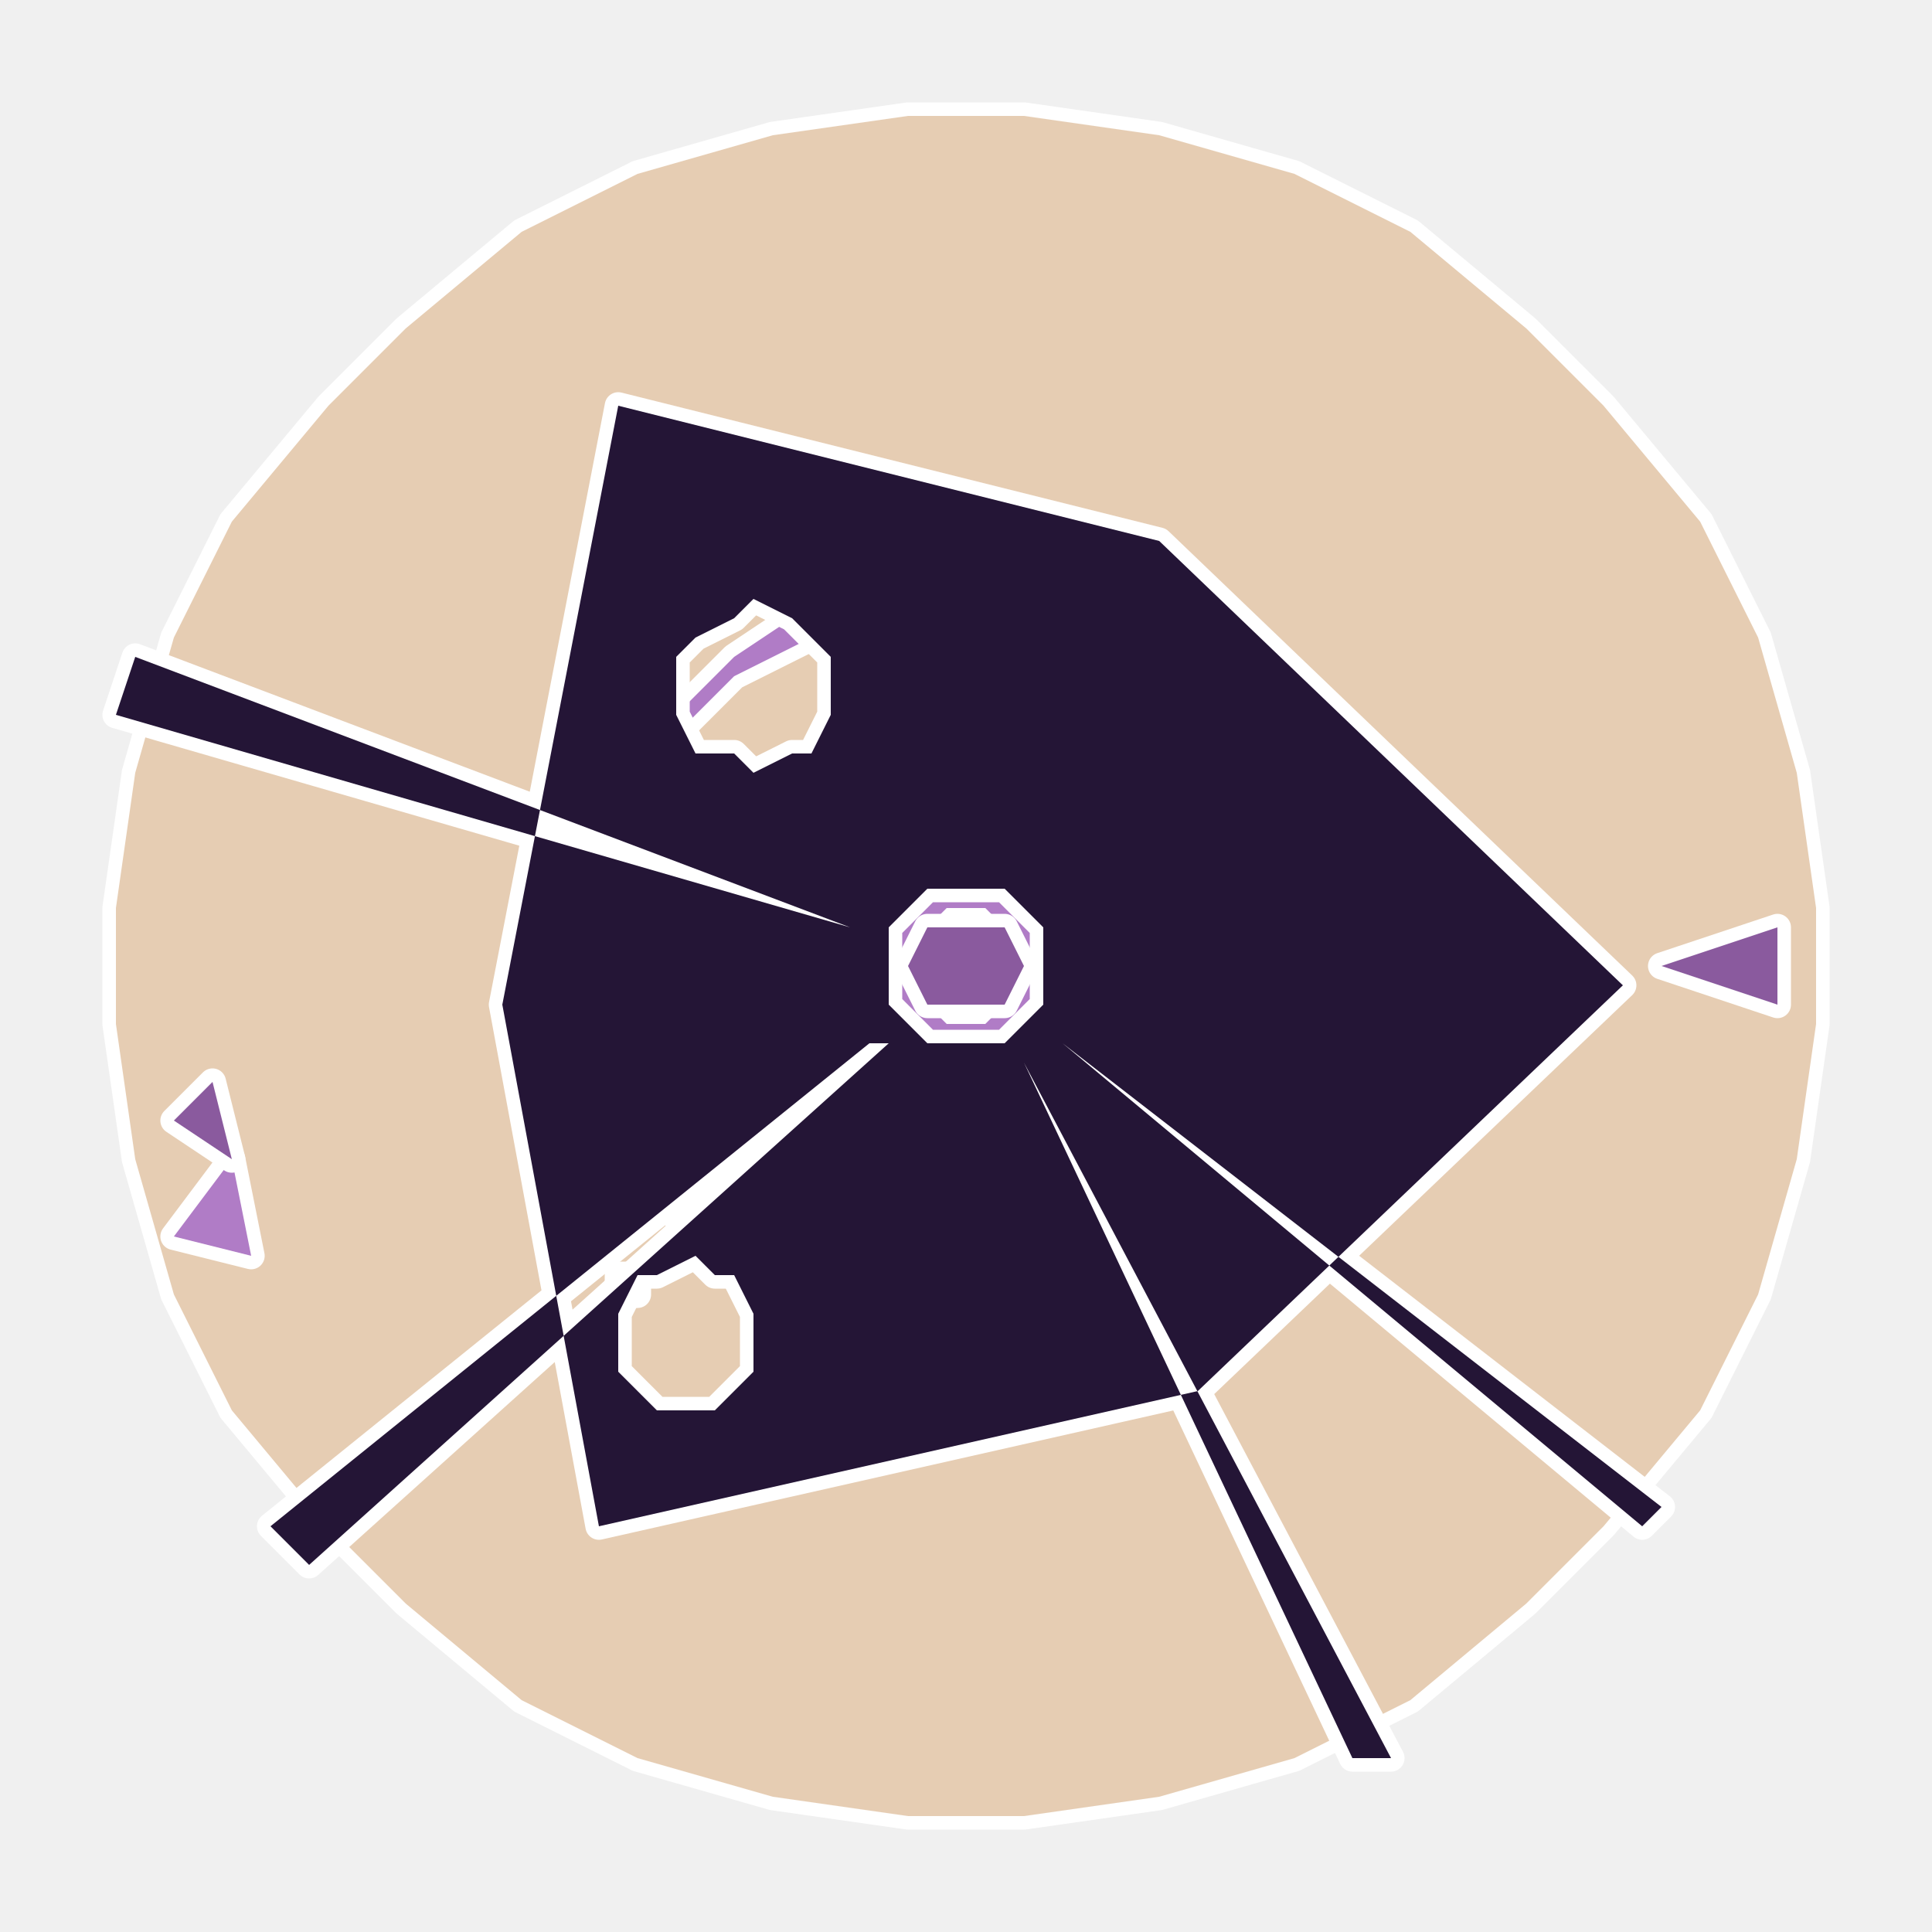
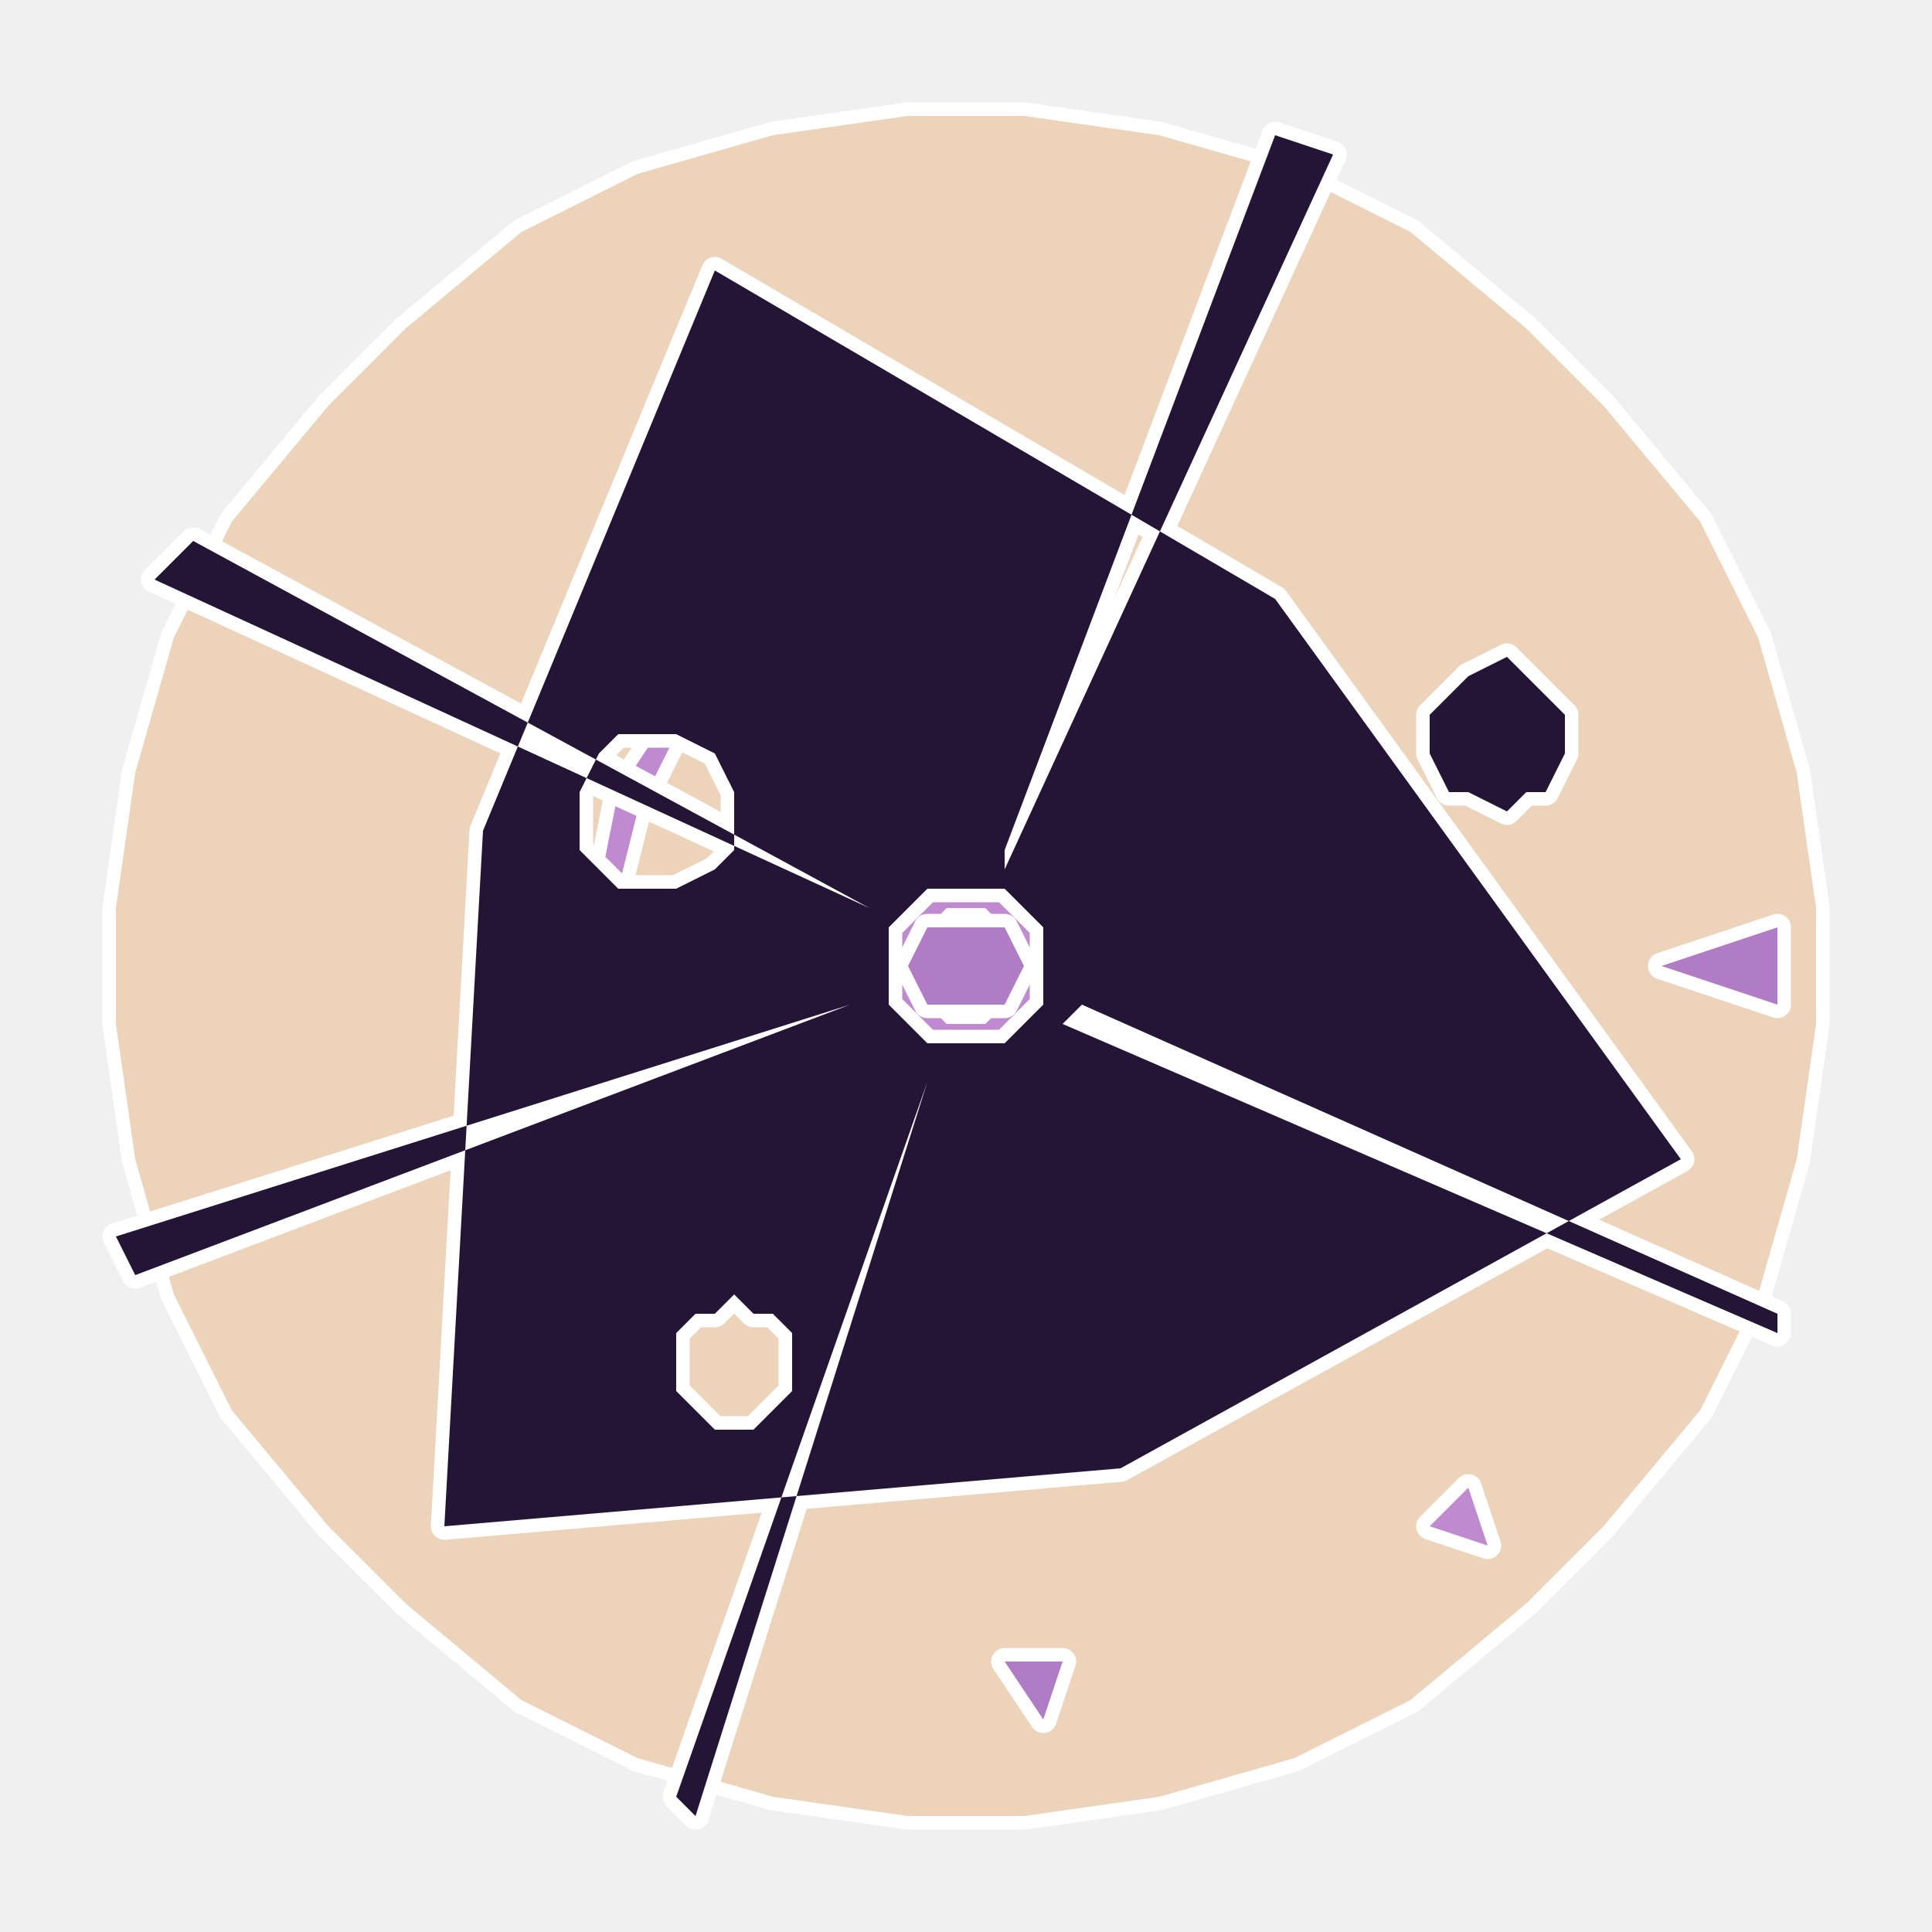
<svg xmlns="http://www.w3.org/2000/svg" viewBox="0 0 100 100" role="img" aria-label="@playform/lib-dsh-core - crescent-ring">
  <style>
		@media (prefers-reduced-motion: no-preference) {
			.lib-dsh-core-scene * { transform-box: view-box; transform-origin: 50% 50%; }
- 		.lib-dsh-core-counter { animation: lib-dsh-core-counter 28s linear -5s infinite; }
+ 		.lib-dsh-core-counter { animation: lib-dsh-core-counter 28s linear -6s infinite; }
		@keyframes lib-dsh-core-counter { to { transform: rotate(-360deg); } }
- 		.lib-dsh-core-breathe { animation: lib-dsh-core-breathe 5s ease-in-out -5s infinite; }
+ 		.lib-dsh-core-breathe { animation: lib-dsh-core-breathe 6s ease-in-out -6s infinite; }
		@keyframes lib-dsh-core-breathe { 50% { transform: scale(1.06); opacity: 0.85; } }
- 		.lib-dsh-core-fire { animation: lib-dsh-core-fire 3.1s ease-in-out infinite; }
+ 		.lib-dsh-core-fire { animation: lib-dsh-core-fire 2.7s ease-in-out infinite; }
		@keyframes lib-dsh-core-fire { 0%, 100% { opacity: 0.35; } 50% { opacity: 1; } }
- 		.lib-dsh-core-twinkle { animation: lib-dsh-core-twinkle 7s ease-in-out -5s infinite; }
+ 		.lib-dsh-core-twinkle { animation: lib-dsh-core-twinkle 8s ease-in-out -6s infinite; }
		@keyframes lib-dsh-core-twinkle { 0%, 100% { transform: scale(0.94); opacity: 0.4; } 50% { transform: scale(1.06); opacity: 1; } }
		}
	</style>
  <defs>
    <path id="lib-dsh-core-0" d="M91,67 L88,73 L83,79 L79,83 L73,88 L67,91 L60,93 L53,94 L47,94 L40,93 L33,91 L27,88 L21,83 L17,79 L12,73 L9,67 L7,60 L6,53 L6,47 L7,40 L9,33 L12,27 L17,21 L21,17 L27,12 L33,9 L40,7 L47,6 L53,6 L60,7 L67,9 L73,12 L79,17 L83,21 L88,27 L91,33 L93,40 L94,47 L94,53 L93,60 Z" />
    <path id="lib-dsh-core-1" d="M55,50 L55,52 L54,54 L52,55 L50,55 L48,55 L46,54 L45,52 L45,50 L45,48 L46,46 L48,45 L50,45 L52,45 L54,46 L55,48 Z M53,50 L53,51 L52,52 L51,53 L50,53 L49,53 L48,52 L47,51 L47,50 L47,49 L48,48 L49,47 L50,47 L51,47 L52,48 L53,49 Z" />
    <path id="lib-dsh-core-2" d="M92,48 L86,50 L92,52 Z" />
    <path id="lib-dsh-core-3" d="M70,50 L69,54 L68,59 L66,62 L62,66 L59,68 L54,69 L50,70 L46,69 L41,68 L38,66 L34,62 L32,59 L31,54 L30,50 L31,46 L32,41 L34,38 L38,34 L41,32 L46,31 L50,30 L54,31 L59,32 L62,34 L66,38 L68,41 L69,46 Z M69,50 L68,54 L67,58 L65,62 L62,65 L58,67 L54,68 L50,69 L46,68 L42,67 L38,65 L35,62 L33,58 L32,54 L31,50 L32,46 L33,42 L35,38 L38,35 L42,33 L46,32 L50,31 L54,32 L58,33 L62,35 L65,38 L67,42 L68,46 Z" />
    <path id="lib-dsh-core-4" d="M74,57 L73,58 L73,58 L72,57 L73,56 L73,56 Z" />
    <path id="lib-dsh-core-5" d="M33,66 L33,67 L32,67 L32,66 L32,66 L33,66 Z" />
    <path id="lib-dsh-core-6" d="M45,27 L45,27 L44,27 L44,27 L44,26 L45,26 Z" />
-     <path id="lib-dsh-core-7" d="M84,51 L62,72 L31,79 L26,52 L32,21 L60,28 Z M55,54 L86,78 L85,79 L55,54 Z M43,36 L43,37 L42,39 L41,39 L39,40 L38,39 L36,39 L35,37 L35,36 L35,34 L36,33 L38,32 L39,31 L41,32 L42,33 L43,34 Z M53,55 L72,91 L70,91 L53,55 Z M46,54 L16,81 L14,79 L45,54 Z M39,69 L39,71 L38,72 L37,73 L36,73 L34,73 L33,72 L32,71 L32,69 L32,68 L33,66 L34,66 L36,65 L37,66 L38,66 L39,68 Z M44,48 L6,37 L7,34 L44,48 Z M54,50 L54,52 L53,53 L52,54 L50,54 L48,54 L47,53 L46,52 L46,50 L46,48 L47,47 L48,46 L50,46 L52,46 L53,47 L54,48 Z" />
-     <path id="lib-dsh-core-8" d="M13,65 L9,64 L12,60 Z" />
-     <path id="lib-dsh-core-9" d="M12,60 L9,58 L11,56 Z" />
+     <path id="lib-dsh-core-7" d="M87,60 L58,76 L23,79 L25,43 L37,14 L66,31 Z M56,52 L92,68 L92,69 L55,53 Z M38,42 L38,44 L37,45 L35,46 L34,46 L32,46 L31,45 L30,44 L30,42 L30,41 L31,39 L32,38 L34,38 L35,38 L37,39 L38,41 Z M48,56 L36,94 L35,93 L48,56 Z M44,52 L7,66 L6,64 L44,52 Z M41,71 L41,72 L40,73 L39,74 L38,74 L37,74 L36,73 L35,72 L35,71 L35,69 L36,68 L37,68 L38,67 L39,68 L40,68 L41,69 Z M45,47 L8,30 L10,28 L45,47 Z M52,44 L66,7 L69,8 L52,45 Z M81,38 L81,39 L80,41 L79,41 L78,42 L76,41 L75,41 L74,39 L74,38 L74,37 L75,36 L76,35 L78,34 L79,35 L80,36 L81,37 Z M54,50 L54,52 L53,53 L52,54 L50,54 L48,54 L47,53 L46,52 L46,50 L46,48 L47,47 L48,46 L50,46 L52,46 L53,47 L54,48 Z" />
+     <path id="lib-dsh-core-8" d="M76,77 L77,80 L74,79 Z" />
+     <path id="lib-dsh-core-9" d="M55,86 L54,89 L52,86 Z" />
    <path id="lib-dsh-core-10" d="M53,50 L52,52 L51,52 L49,52 L48,52 L47,50 L48,48 L49,48 L51,48 L52,48 Z" />
  </defs>
  <g class="lib-dsh-core-scene">
-     <g fill="#E6CDB3" fill-opacity="1" fill-rule="evenodd" stroke="#ffffff" stroke-width="1.4" stroke-linejoin="round" paint-order="stroke fill">
+     <g fill="#ECD3B9" fill-opacity="1" fill-rule="evenodd" stroke="#ffffff" stroke-width="1.4" stroke-linejoin="round" paint-order="stroke fill">
      <use class="lib-dsh-core-breathe" href="#lib-dsh-core-0" />
    </g>
-     <g fill="#B07CC6" fill-opacity="1" fill-rule="evenodd" stroke="#ffffff" stroke-width="1.4" stroke-linejoin="round" paint-order="stroke fill">
+     <g fill="#C08AD0" fill-opacity="1" fill-rule="evenodd" stroke="#ffffff" stroke-width="1.4" stroke-linejoin="round" paint-order="stroke fill">
      <use class="lib-dsh-core-breathe" href="#lib-dsh-core-1" />
    </g>
-     <g fill="#8A5A9E" fill-opacity="1" fill-rule="evenodd" stroke="#ffffff" stroke-width="1.4" stroke-linejoin="round" paint-order="stroke fill">
-       <use class="lib-dsh-core-fire" style="animation-delay:-5.00s" href="#lib-dsh-core-2" />
+     <g fill="#B07CC6" fill-opacity="1" fill-rule="evenodd" stroke="#ffffff" stroke-width="1.4" stroke-linejoin="round" paint-order="stroke fill">
+       <use class="lib-dsh-core-fire" style="animation-delay:-6.00s" href="#lib-dsh-core-2" />
    </g>
-     <g fill="#B07CC6" fill-opacity="1" fill-rule="evenodd" stroke="#ffffff" stroke-width="1.4" stroke-linejoin="round" paint-order="stroke fill">
+     <g fill="#C08AD0" fill-opacity="1" fill-rule="evenodd" stroke="#ffffff" stroke-width="1.4" stroke-linejoin="round" paint-order="stroke fill">
      <use class="lib-dsh-core-breathe" href="#lib-dsh-core-3" />
      <use class="lib-dsh-core-counter" href="#lib-dsh-core-4" />
      <use class="lib-dsh-core-counter" href="#lib-dsh-core-5" />
      <use class="lib-dsh-core-counter" href="#lib-dsh-core-6" />
    </g>
    <g fill="#241536" fill-opacity="1" fill-rule="evenodd" stroke="#ffffff" stroke-width="1.4" stroke-linejoin="round" paint-order="stroke fill">
      <use href="#lib-dsh-core-7" />
    </g>
-     <g fill="#B07CC6" fill-opacity="1" fill-rule="evenodd" stroke="#ffffff" stroke-width="1.4" stroke-linejoin="round" paint-order="stroke fill">
+     <g fill="#C08AD0" fill-opacity="1" fill-rule="evenodd" stroke="#ffffff" stroke-width="1.4" stroke-linejoin="round" paint-order="stroke fill">
      <use class="lib-dsh-core-twinkle" href="#lib-dsh-core-8" />
    </g>
-     <g fill="#8A5A9E" fill-opacity="1" fill-rule="evenodd" stroke="#ffffff" stroke-width="1.4" stroke-linejoin="round" paint-order="stroke fill">
+     <g fill="#B07CC6" fill-opacity="1" fill-rule="evenodd" stroke="#ffffff" stroke-width="1.4" stroke-linejoin="round" paint-order="stroke fill">
      <use class="lib-dsh-core-twinkle" href="#lib-dsh-core-9" />
      <use class="lib-dsh-core-breathe" href="#lib-dsh-core-10" />
    </g>
  </g>
</svg>
